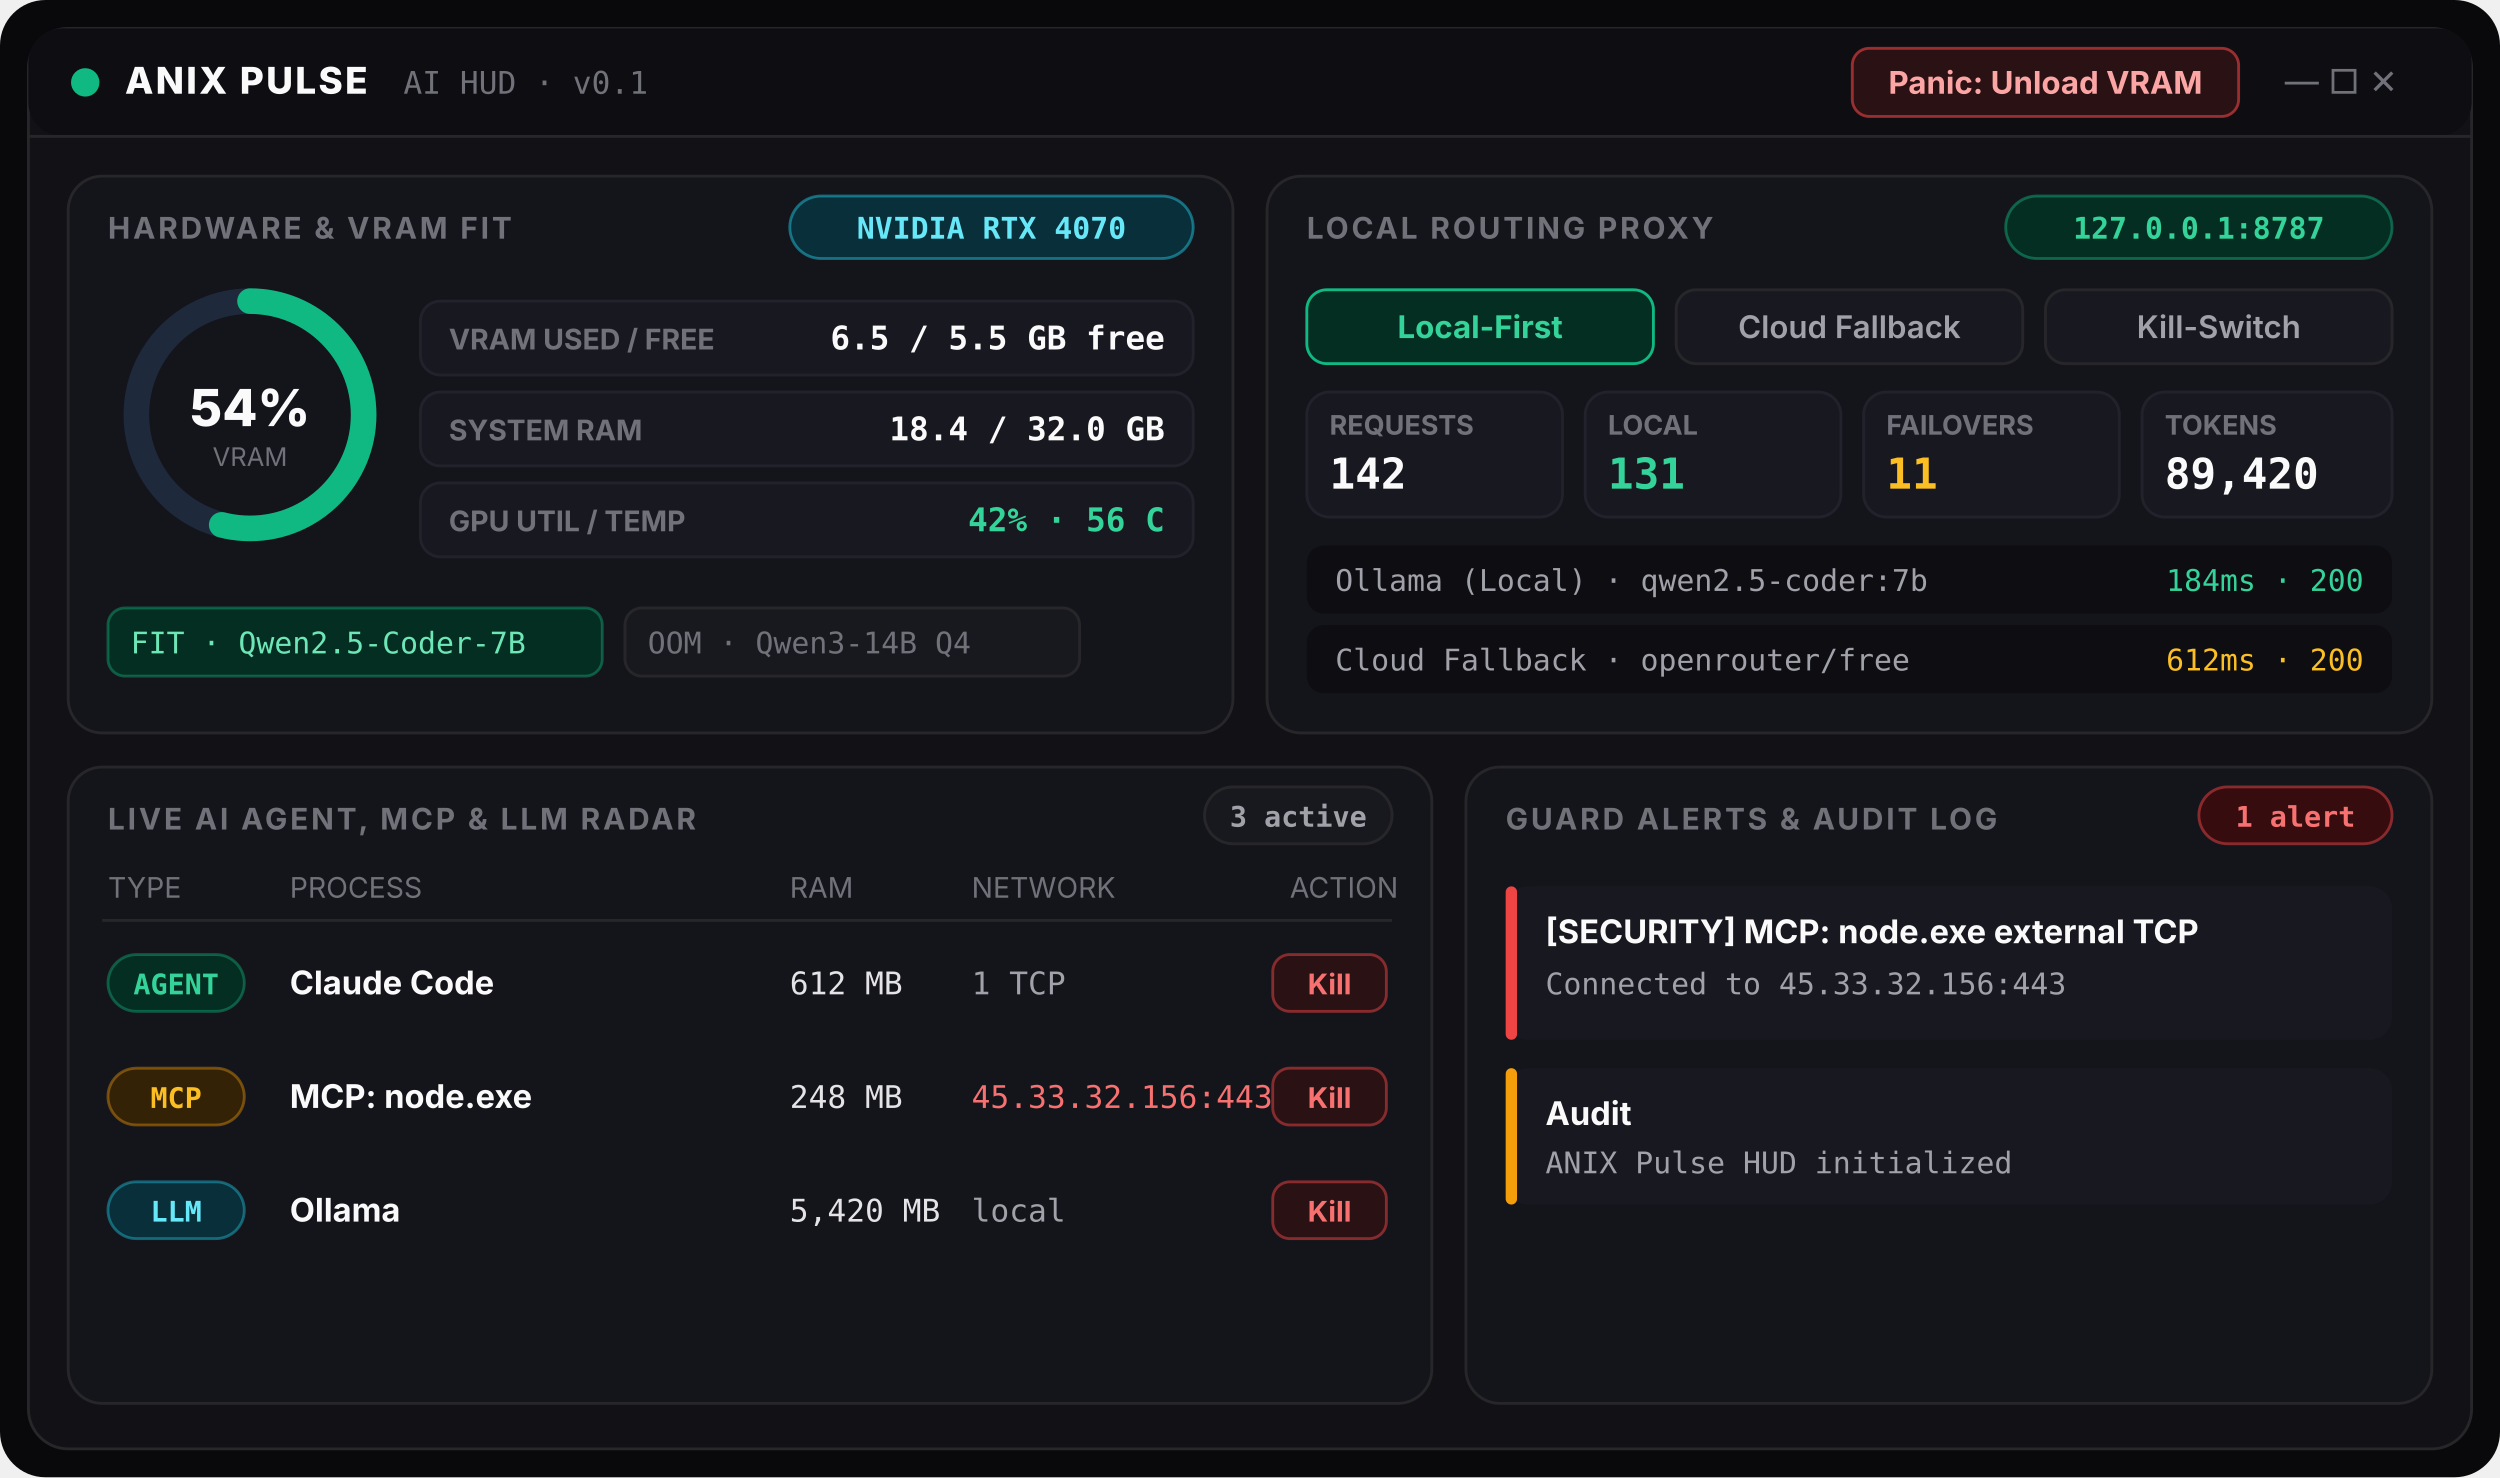
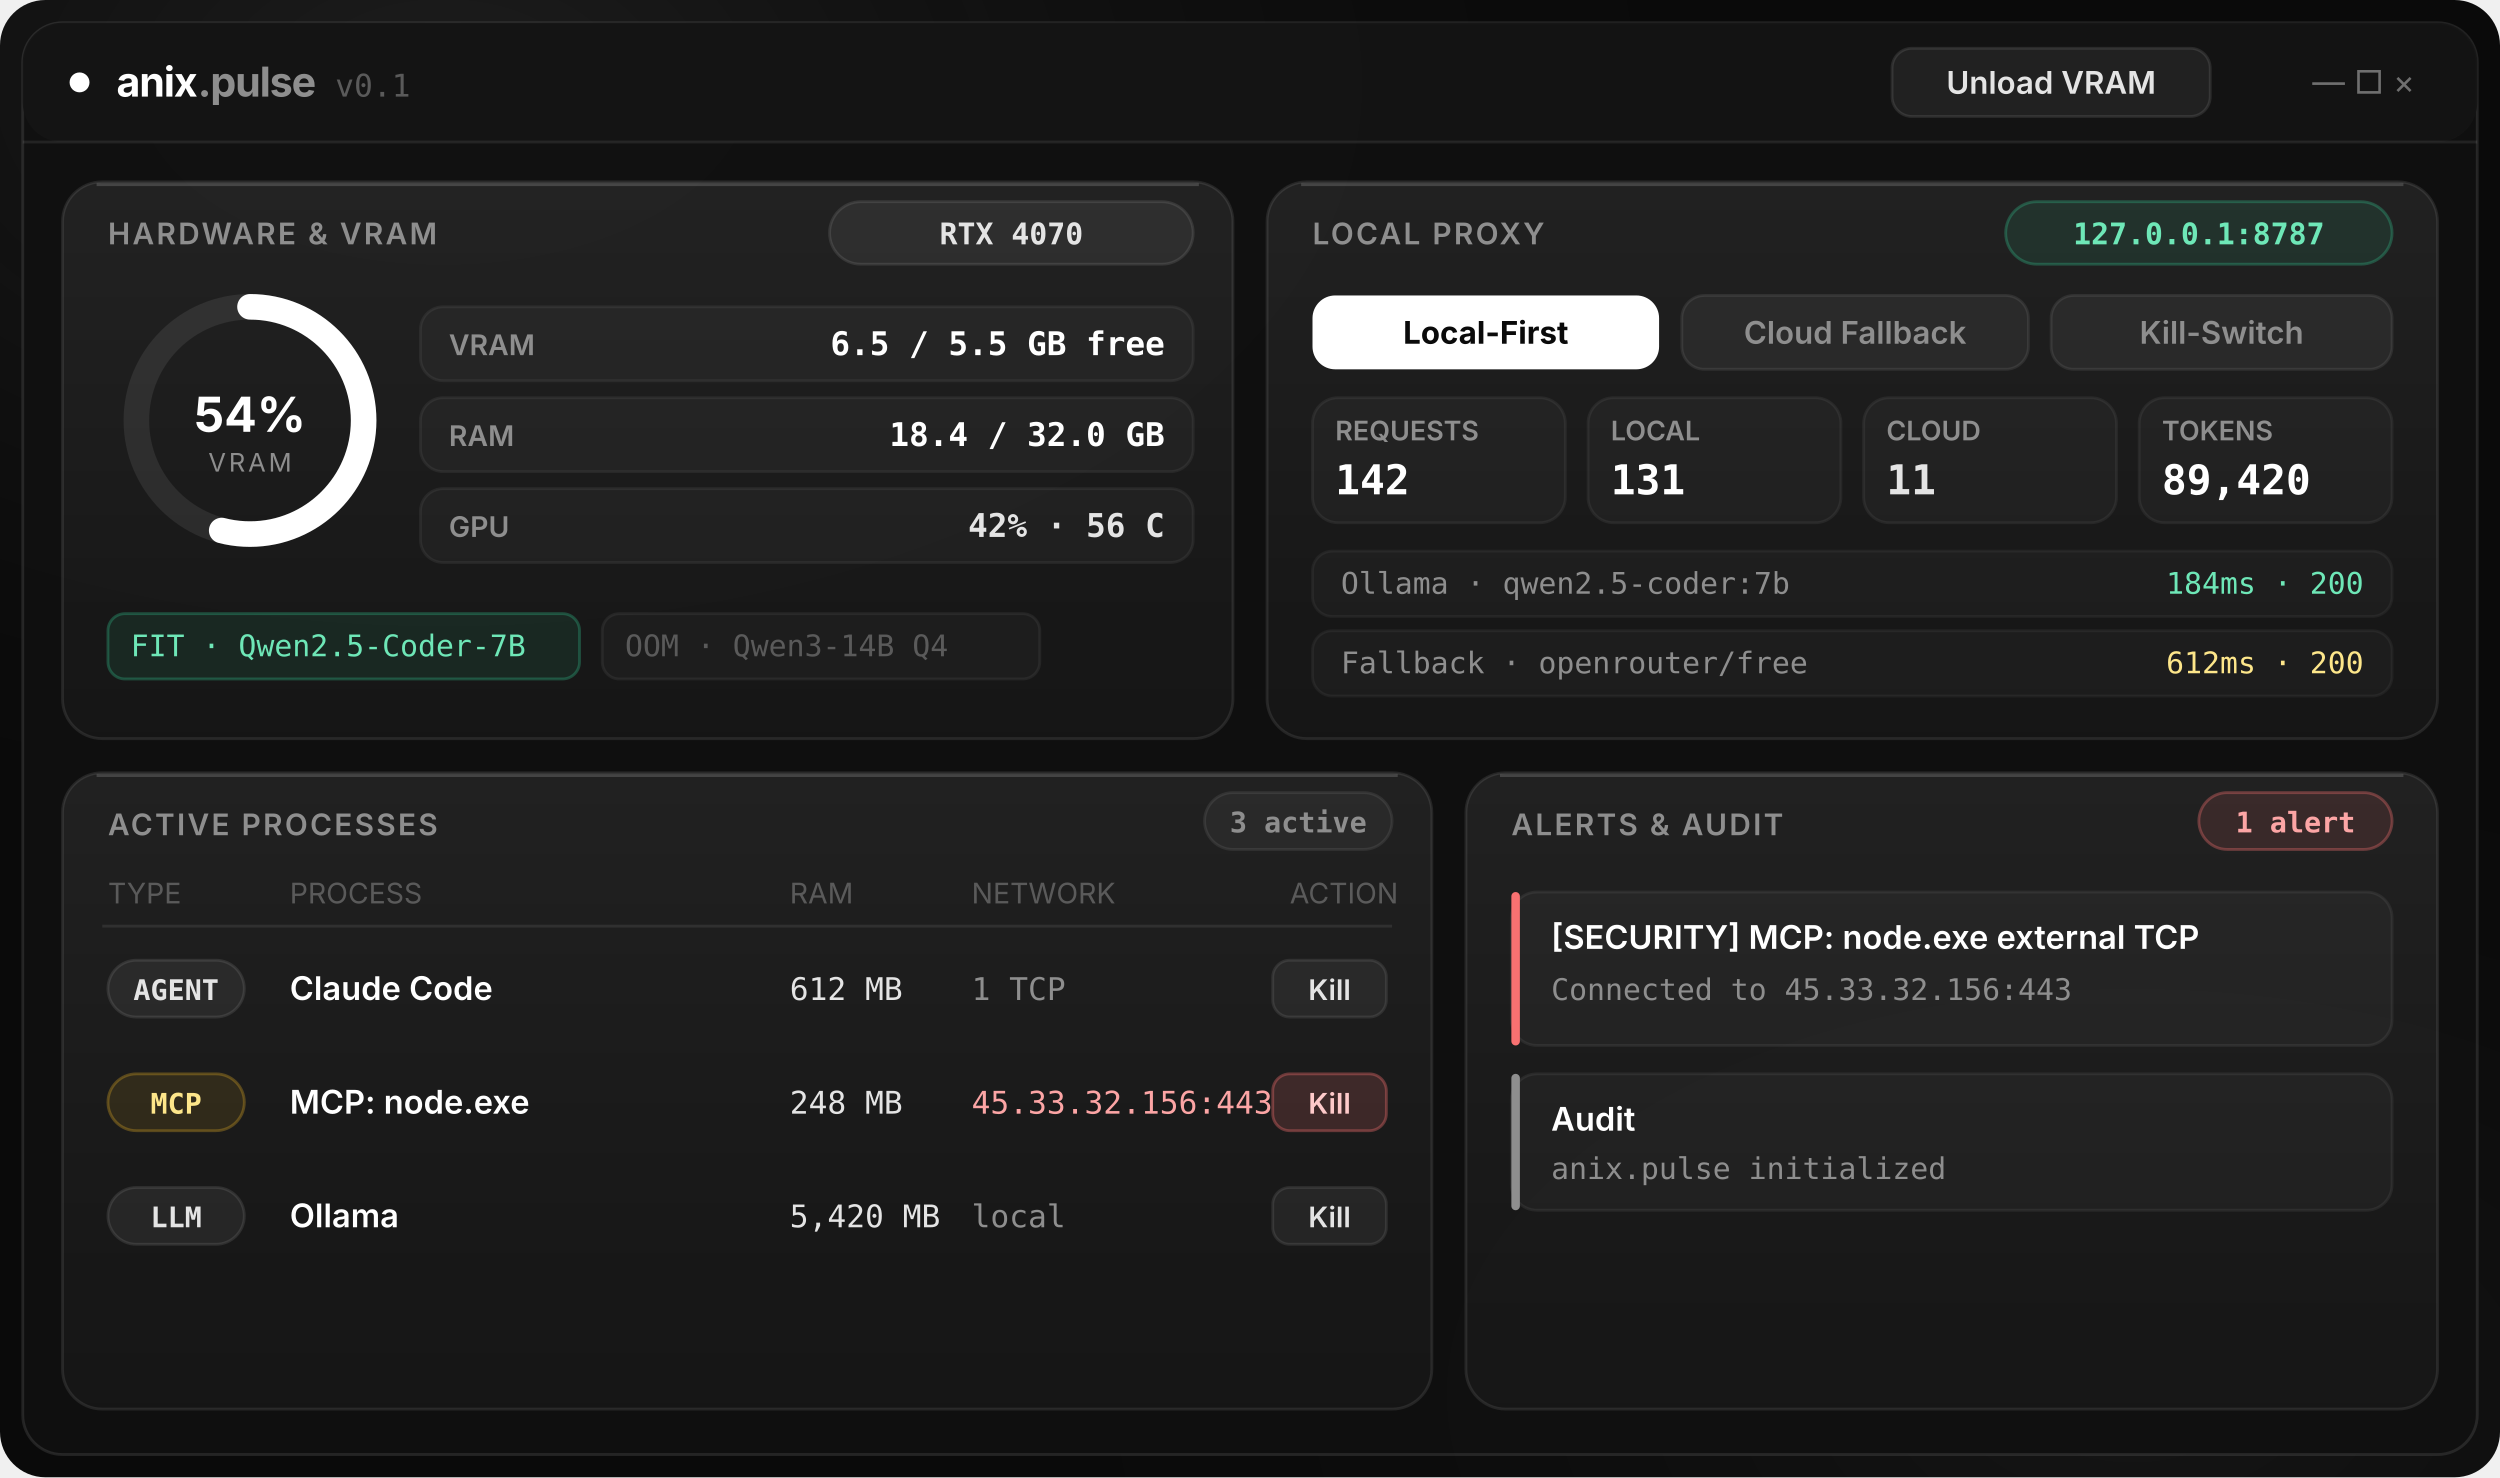
<svg xmlns="http://www.w3.org/2000/svg" width="880" height="520" viewBox="0 0 880 520">
-   <rect width="880" height="520" rx="16" fill="#09090b" />
-   <rect x="10" y="10" width="860" height="500" rx="14" fill="#111116" stroke="#27272a" />
-   <rect x="10" y="10" width="860" height="38" rx="12" fill="#0d0d12" />
-   <line x1="10" y1="48" x2="870" y2="48" stroke="#27272a" />
-   <circle cx="30" cy="29" r="5" fill="#10b981" />
-   <text x="44" y="33" fill="#fafafa" font-size="13" font-weight="800" letter-spacing="0.8" font-family="system-ui, -apple-system, Segoe UI, sans-serif">ANIX PULSE</text>
-   <text x="142" y="33" fill="#71717a" font-size="11" font-family="ui-monospace, SFMono-Regular, Menlo, Consolas, monospace">AI HUD · v0.1</text>
-   <rect x="652" y="17" width="136" height="24" rx="6" fill="#2a1114" stroke="#ef4444" stroke-opacity="0.6" />
-   <text x="720" y="33" text-anchor="middle" fill="#fca5a5" font-size="11" font-weight="700" font-family="system-ui, -apple-system, Segoe UI, sans-serif">Panic: Unload VRAM</text>
-   <text x="844" y="33" text-anchor="end" fill="#71717a" font-size="12" font-family="system-ui, -apple-system, Segoe UI, sans-serif">—  □  ✕</text>
-   <rect x="24" y="62" width="410" height="196" rx="12" fill="#14141b" stroke="#27272a" />
-   <text x="38" y="84" fill="#71717a" font-size="10.5" font-weight="700" letter-spacing="1" font-family="system-ui, -apple-system, Segoe UI, sans-serif">HARDWARE &amp; VRAM FIT</text>
-   <rect x="278" y="69" width="142" height="22" rx="11" fill="#082f3a" stroke="#22d3ee" stroke-opacity="0.45" />
-   <text x="349" y="84" text-anchor="middle" fill="#67e8f9" font-size="10.5" font-weight="700" font-family="ui-monospace, SFMono-Regular, Menlo, Consolas, monospace">NVIDIA RTX 4070</text>
-   <circle cx="88" cy="146" r="40" fill="none" stroke="#1e293b" stroke-width="9" />
-   <circle cx="88" cy="146" r="40" fill="none" stroke="#10b981" stroke-width="9" stroke-linecap="round" stroke-dasharray="251.33" stroke-dashoffset="115.6" transform="rotate(-90 88 146)" />
-   <text x="88" y="150" text-anchor="middle" fill="#fafafa" font-size="18" font-weight="800" font-family="system-ui, -apple-system, Segoe UI, sans-serif">54%</text>
-   <text x="88" y="164" text-anchor="middle" fill="#71717a" font-size="9" font-family="system-ui, -apple-system, Segoe UI, sans-serif">VRAM</text>
-   <rect x="148" y="106" width="272" height="26" rx="7" fill="#181820" stroke="#22222c" />
-   <text x="158" y="123" fill="#71717a" font-size="10" font-weight="700" font-family="system-ui, -apple-system, Segoe UI, sans-serif">VRAM USED / FREE</text>
-   <text x="410" y="123" text-anchor="end" fill="#fafafa" font-size="11.5" font-weight="600" font-family="ui-monospace, SFMono-Regular, Menlo, Consolas, monospace">6.5 / 5.5 GB free</text>
-   <rect x="148" y="138" width="272" height="26" rx="7" fill="#181820" stroke="#22222c" />
-   <text x="158" y="155" fill="#71717a" font-size="10" font-weight="700" font-family="system-ui, -apple-system, Segoe UI, sans-serif">SYSTEM RAM</text>
-   <text x="410" y="155" text-anchor="end" fill="#fafafa" font-size="11.5" font-weight="600" font-family="ui-monospace, SFMono-Regular, Menlo, Consolas, monospace">18.4 / 32.0 GB</text>
-   <rect x="148" y="170" width="272" height="26" rx="7" fill="#181820" stroke="#22222c" />
-   <text x="158" y="187" fill="#71717a" font-size="10" font-weight="700" font-family="system-ui, -apple-system, Segoe UI, sans-serif">GPU UTIL / TEMP</text>
-   <text x="410" y="187" text-anchor="end" fill="#34d399" font-size="11.5" font-weight="600" font-family="ui-monospace, SFMono-Regular, Menlo, Consolas, monospace">42% · 56 C</text>
-   <rect x="38" y="214" width="174" height="24" rx="6" fill="#052e22" stroke="#10b981" stroke-opacity="0.4" />
-   <text x="46" y="230" fill="#6ee7b7" font-size="10.5" font-family="ui-monospace, SFMono-Regular, Menlo, Consolas, monospace">FIT · Qwen2.5-Coder-7B</text>
-   <rect x="220" y="214" width="160" height="24" rx="6" fill="#18181f" stroke="#27272a" />
-   <text x="228" y="230" fill="#71717a" font-size="10.5" font-family="ui-monospace, SFMono-Regular, Menlo, Consolas, monospace">OOM · Qwen3-14B Q4</text>
-   <rect x="446" y="62" width="410" height="196" rx="12" fill="#14141b" stroke="#27272a" />
-   <text x="460" y="84" fill="#71717a" font-size="10.5" font-weight="700" letter-spacing="1" font-family="system-ui, -apple-system, Segoe UI, sans-serif">LOCAL ROUTING PROXY</text>
-   <rect x="706" y="69" width="136" height="22" rx="11" fill="#052e22" stroke="#10b981" stroke-opacity="0.45" />
-   <text x="774" y="84" text-anchor="middle" fill="#34d399" font-size="10.5" font-weight="700" font-family="ui-monospace, SFMono-Regular, Menlo, Consolas, monospace">127.0.0.1:8787</text>
-   <rect x="460" y="102" width="122" height="26" rx="7" fill="#052e22" stroke="#10b981" />
-   <text x="521" y="119" text-anchor="middle" fill="#34d399" font-size="11" font-weight="700" font-family="system-ui, -apple-system, Segoe UI, sans-serif">Local-First</text>
-   <rect x="590" y="102" width="122" height="26" rx="7" fill="#181820" stroke="#27272a" />
-   <text x="651" y="119" text-anchor="middle" fill="#a1a1aa" font-size="11" font-weight="600" font-family="system-ui, -apple-system, Segoe UI, sans-serif">Cloud Fallback</text>
-   <rect x="720" y="102" width="122" height="26" rx="7" fill="#181820" stroke="#27272a" />
-   <text x="781" y="119" text-anchor="middle" fill="#a1a1aa" font-size="11" font-weight="600" font-family="system-ui, -apple-system, Segoe UI, sans-serif">Kill-Switch</text>
-   <rect x="460" y="138" width="90" height="44" rx="8" fill="#181820" stroke="#22222c" />
-   <text x="468" y="153" fill="#71717a" font-size="9.5" font-weight="700" font-family="system-ui, -apple-system, Segoe UI, sans-serif">REQUESTS</text>
-   <text x="468" y="172" fill="#fafafa" font-size="15" font-weight="700" font-family="ui-monospace, SFMono-Regular, Menlo, Consolas, monospace">142</text>
-   <rect x="558" y="138" width="90" height="44" rx="8" fill="#181820" stroke="#22222c" />
-   <text x="566" y="153" fill="#71717a" font-size="9.5" font-weight="700" font-family="system-ui, -apple-system, Segoe UI, sans-serif">LOCAL</text>
-   <text x="566" y="172" fill="#34d399" font-size="15" font-weight="700" font-family="ui-monospace, SFMono-Regular, Menlo, Consolas, monospace">131</text>
-   <rect x="656" y="138" width="90" height="44" rx="8" fill="#181820" stroke="#22222c" />
-   <text x="664" y="153" fill="#71717a" font-size="9.5" font-weight="700" font-family="system-ui, -apple-system, Segoe UI, sans-serif">FAILOVERS</text>
-   <text x="664" y="172" fill="#fbbf24" font-size="15" font-weight="700" font-family="ui-monospace, SFMono-Regular, Menlo, Consolas, monospace">11</text>
-   <rect x="754" y="138" width="88" height="44" rx="8" fill="#181820" stroke="#22222c" />
-   <text x="762" y="153" fill="#71717a" font-size="9.5" font-weight="700" font-family="system-ui, -apple-system, Segoe UI, sans-serif">TOKENS</text>
-   <text x="762" y="172" fill="#fafafa" font-size="15" font-weight="700" font-family="ui-monospace, SFMono-Regular, Menlo, Consolas, monospace">89,420</text>
-   <rect x="460" y="192" width="382" height="24" rx="6" fill="#0d0d12" />
-   <text x="470" y="208" fill="#a1a1aa" font-size="10.5" font-family="ui-monospace, SFMono-Regular, Menlo, Consolas, monospace">Ollama (Local) · qwen2.5-coder:7b</text>
-   <text x="832" y="208" text-anchor="end" fill="#34d399" font-size="10.5" font-family="ui-monospace, SFMono-Regular, Menlo, Consolas, monospace">184ms · 200</text>
-   <rect x="460" y="220" width="382" height="24" rx="6" fill="#0d0d12" />
-   <text x="470" y="236" fill="#a1a1aa" font-size="10.5" font-family="ui-monospace, SFMono-Regular, Menlo, Consolas, monospace">Cloud Fallback · openrouter/free</text>
-   <text x="832" y="236" text-anchor="end" fill="#fbbf24" font-size="10.5" font-family="ui-monospace, SFMono-Regular, Menlo, Consolas, monospace">612ms · 200</text>
-   <rect x="24" y="270" width="480" height="224" rx="12" fill="#14141b" stroke="#27272a" />
-   <text x="38" y="292" fill="#71717a" font-size="10.5" font-weight="700" letter-spacing="1" font-family="system-ui, -apple-system, Segoe UI, sans-serif">LIVE AI AGENT, MCP &amp; LLM RADAR</text>
-   <rect x="424" y="277" width="66" height="20" rx="10" fill="#18181f" stroke="#27272a" />
-   <text x="457" y="291" text-anchor="middle" fill="#a1a1aa" font-size="10" font-weight="700" font-family="ui-monospace, SFMono-Regular, Menlo, Consolas, monospace">3 active</text>
-   <text x="38" y="316" fill="#71717a" font-size="10" font-family="system-ui, -apple-system, Segoe UI, sans-serif">TYPE</text>
-   <text x="102" y="316" fill="#71717a" font-size="10" font-family="system-ui, -apple-system, Segoe UI, sans-serif">PROCESS</text>
-   <text x="278" y="316" fill="#71717a" font-size="10" font-family="system-ui, -apple-system, Segoe UI, sans-serif">RAM</text>
-   <text x="342" y="316" fill="#71717a" font-size="10" font-family="system-ui, -apple-system, Segoe UI, sans-serif">NETWORK</text>
-   <text x="454" y="316" fill="#71717a" font-size="10" font-family="system-ui, -apple-system, Segoe UI, sans-serif">ACTION</text>
-   <line x1="36" y1="324" x2="490" y2="324" stroke="#27272a" />
-   <rect x="38" y="336" width="48" height="20" rx="10" fill="#052e22" stroke="#10b981" stroke-opacity="0.4" />
-   <text x="62" y="350" text-anchor="middle" fill="#34d399" font-size="10" font-weight="700" font-family="ui-monospace, SFMono-Regular, Menlo, Consolas, monospace">AGENT</text>
-   <text x="102" y="350" fill="#fafafa" font-size="11.5" font-weight="700" font-family="system-ui, -apple-system, Segoe UI, sans-serif">Claude Code</text>
-   <text x="278" y="350" fill="#e4e4e7" font-size="11" font-family="ui-monospace, SFMono-Regular, Menlo, Consolas, monospace">612 MB</text>
-   <text x="342" y="350" fill="#a1a1aa" font-size="11" font-family="ui-monospace, SFMono-Regular, Menlo, Consolas, monospace">1 TCP</text>
-   <rect x="448" y="336" width="40" height="20" rx="6" fill="#2a1114" stroke="#ef4444" stroke-opacity="0.5" />
-   <text x="468" y="350" text-anchor="middle" fill="#f87171" font-size="10" font-weight="700" font-family="system-ui, -apple-system, Segoe UI, sans-serif">Kill</text>
-   <rect x="38" y="376" width="48" height="20" rx="10" fill="#332206" stroke="#f59e0b" stroke-opacity="0.4" />
-   <text x="62" y="390" text-anchor="middle" fill="#fbbf24" font-size="10" font-weight="700" font-family="ui-monospace, SFMono-Regular, Menlo, Consolas, monospace">MCP</text>
-   <text x="102" y="390" fill="#fafafa" font-size="11.5" font-weight="700" font-family="system-ui, -apple-system, Segoe UI, sans-serif">MCP: node.exe</text>
-   <text x="278" y="390" fill="#e4e4e7" font-size="11" font-family="ui-monospace, SFMono-Regular, Menlo, Consolas, monospace">248 MB</text>
-   <text x="342" y="390" fill="#f87171" font-size="11" font-family="ui-monospace, SFMono-Regular, Menlo, Consolas, monospace">45.33.32.156:443</text>
-   <rect x="448" y="376" width="40" height="20" rx="6" fill="#2a1114" stroke="#ef4444" stroke-opacity="0.5" />
-   <text x="468" y="390" text-anchor="middle" fill="#f87171" font-size="10" font-weight="700" font-family="system-ui, -apple-system, Segoe UI, sans-serif">Kill</text>
-   <rect x="38" y="416" width="48" height="20" rx="10" fill="#082f3a" stroke="#22d3ee" stroke-opacity="0.4" />
-   <text x="62" y="430" text-anchor="middle" fill="#67e8f9" font-size="10" font-weight="700" font-family="ui-monospace, SFMono-Regular, Menlo, Consolas, monospace">LLM</text>
-   <text x="102" y="430" fill="#fafafa" font-size="11.5" font-weight="700" font-family="system-ui, -apple-system, Segoe UI, sans-serif">Ollama</text>
-   <text x="278" y="430" fill="#e4e4e7" font-size="11" font-family="ui-monospace, SFMono-Regular, Menlo, Consolas, monospace">5,420 MB</text>
-   <text x="342" y="430" fill="#a1a1aa" font-size="11" font-family="ui-monospace, SFMono-Regular, Menlo, Consolas, monospace">local</text>
-   <rect x="448" y="416" width="40" height="20" rx="6" fill="#2a1114" stroke="#ef4444" stroke-opacity="0.5" />
-   <text x="468" y="430" text-anchor="middle" fill="#f87171" font-size="10" font-weight="700" font-family="system-ui, -apple-system, Segoe UI, sans-serif">Kill</text>
-   <rect x="516" y="270" width="340" height="224" rx="12" fill="#14141b" stroke="#27272a" />
-   <text x="530" y="292" fill="#71717a" font-size="10.5" font-weight="700" letter-spacing="1" font-family="system-ui, -apple-system, Segoe UI, sans-serif">GUARD ALERTS &amp; AUDIT LOG</text>
-   <rect x="774" y="277" width="68" height="20" rx="10" fill="#360c0e" stroke="#ef4444" stroke-opacity="0.5" />
-   <text x="808" y="291" text-anchor="middle" fill="#f87171" font-size="10" font-weight="700" font-family="ui-monospace, SFMono-Regular, Menlo, Consolas, monospace">1 alert</text>
-   <rect x="530" y="312" width="312" height="54" rx="8" fill="#181820" />
-   <rect x="530" y="312" width="4" height="54" rx="2" fill="#ef4444" />
-   <text x="544" y="332" fill="#fafafa" font-size="11.5" font-weight="700" font-family="system-ui, -apple-system, Segoe UI, sans-serif">[SECURITY] MCP: node.exe external TCP</text>
-   <text x="544" y="350" fill="#a1a1aa" font-size="10.5" font-family="ui-monospace, SFMono-Regular, Menlo, Consolas, monospace">Connected to 45.33.32.156:443</text>
-   <rect x="530" y="376" width="312" height="48" rx="8" fill="#181820" />
-   <rect x="530" y="376" width="4" height="48" rx="2" fill="#f59e0b" />
-   <text x="544" y="396" fill="#fafafa" font-size="11.5" font-weight="700" font-family="system-ui, -apple-system, Segoe UI, sans-serif">Audit</text>
-   <text x="544" y="413" fill="#a1a1aa" font-size="10.5" font-family="ui-monospace, SFMono-Regular, Menlo, Consolas, monospace">ANIX Pulse HUD initialized</text>
+   <defs>
+     <radialGradient id="glassGlow1" cx="18%" cy="6%" r="55%">
+       <stop offset="0%" stop-color="#ffffff" stop-opacity="0.08" />
+       <stop offset="100%" stop-color="#0a0a0a" stop-opacity="0" />
+     </radialGradient>
+     <radialGradient id="glassGlow2" cx="85%" cy="94%" r="50%">
+       <stop offset="0%" stop-color="#ffffff" stop-opacity="0.045" />
+       <stop offset="100%" stop-color="#0a0a0a" stop-opacity="0" />
+     </radialGradient>
+     <linearGradient id="glassCard" x1="0%" y1="0%" x2="0%" y2="100%">
+       <stop offset="0%" stop-color="#ffffff" stop-opacity="0.075" />
+       <stop offset="100%" stop-color="#ffffff" stop-opacity="0.025" />
+     </linearGradient>
+   </defs>
+   <rect width="880" height="520" rx="16" fill="#0a0a0a" />
+   <rect width="880" height="520" rx="16" fill="url(#glassGlow1)" />
+   <rect width="880" height="520" rx="16" fill="url(#glassGlow2)" />
+   <rect x="8" y="8" width="864" height="504" rx="14" fill="#101010" fill-opacity="0.88" stroke="#ffffff" stroke-opacity="0.1" />
+   <rect x="8" y="8" width="864" height="42" rx="14" fill="#141414" fill-opacity="0.9" />
+   <line x1="8" y1="50" x2="872" y2="50" stroke="#ffffff" stroke-opacity="0.08" />
+   <circle cx="28" cy="29" r="3.5" fill="#ffffff" />
+   <text x="41" y="34" fill="#ffffff" font-size="14.5" font-weight="700" letter-spacing="-0.4" font-family="Inter, -apple-system, Segoe UI, sans-serif">anix<tspan fill="#8e8e8e">.pulse</tspan>
+   </text>
+   <text x="118" y="34" fill="#5a5a5a" font-size="11" font-family="ui-monospace, Consolas, monospace">v0.1</text>
+   <rect x="666" y="17" width="112" height="24" rx="7" fill="#ffffff" fill-opacity="0.06" stroke="#ffffff" stroke-opacity="0.1" />
+   <text x="722" y="33" text-anchor="middle" fill="#e4e4e4" font-size="11" font-weight="600" font-family="Inter, -apple-system, Segoe UI, sans-serif">Unload VRAM</text>
+   <text x="850" y="33" text-anchor="end" fill="#6f6f6f" font-size="11.5" font-family="Inter, -apple-system, Segoe UI, sans-serif">—  □  ×</text>
+   <rect x="22" y="64" width="412" height="196" rx="14" fill="url(#glassCard)" stroke="#ffffff" stroke-opacity="0.09" />
+   <line x1="34" y1="65" x2="422" y2="65" stroke="#ffffff" stroke-opacity="0.16" />
+   <text x="38" y="86" fill="#8e8e8e" font-size="10.5" font-weight="600" letter-spacing="0.8" font-family="Inter, -apple-system, Segoe UI, sans-serif">HARDWARE &amp; VRAM</text>
+   <rect x="292" y="71" width="128" height="22" rx="11" fill="#ffffff" fill-opacity="0.06" stroke="#ffffff" stroke-opacity="0.1" />
+   <text x="356" y="86" text-anchor="middle" fill="#e4e4e4" font-size="10.5" font-weight="600" font-family="ui-monospace, Consolas, monospace">RTX 4070</text>
+   <circle cx="88" cy="148" r="40" fill="none" stroke="#ffffff" stroke-opacity="0.08" stroke-width="9" />
+   <circle cx="88" cy="148" r="40" fill="none" stroke="#ffffff" stroke-width="9" stroke-linecap="round" stroke-dasharray="251.33" stroke-dashoffset="115.6" transform="rotate(-90 88 148)" />
+   <text x="88" y="152" text-anchor="middle" fill="#ffffff" font-size="17" font-weight="700" font-family="Inter, -apple-system, Segoe UI, sans-serif">54%</text>
+   <text x="88" y="166" text-anchor="middle" fill="#8e8e8e" font-size="9" letter-spacing="1" font-family="Inter, -apple-system, Segoe UI, sans-serif">VRAM</text>
+   <rect x="148" y="108" width="272" height="26" rx="8" fill="#ffffff" fill-opacity="0.035" stroke="#ffffff" stroke-opacity="0.06" />
+   <text x="158" y="125" fill="#8e8e8e" font-size="10" font-weight="600" font-family="Inter, -apple-system, Segoe UI, sans-serif">VRAM</text>
+   <text x="410" y="125" text-anchor="end" fill="#ffffff" font-size="11.5" font-weight="600" font-family="ui-monospace, Consolas, monospace">6.5 / 5.5 GB free</text>
+   <rect x="148" y="140" width="272" height="26" rx="8" fill="#ffffff" fill-opacity="0.035" stroke="#ffffff" stroke-opacity="0.06" />
+   <text x="158" y="157" fill="#8e8e8e" font-size="10" font-weight="600" font-family="Inter, -apple-system, Segoe UI, sans-serif">RAM</text>
+   <text x="410" y="157" text-anchor="end" fill="#ffffff" font-size="11.5" font-weight="600" font-family="ui-monospace, Consolas, monospace">18.4 / 32.0 GB</text>
+   <rect x="148" y="172" width="272" height="26" rx="8" fill="#ffffff" fill-opacity="0.035" stroke="#ffffff" stroke-opacity="0.06" />
+   <text x="158" y="189" fill="#8e8e8e" font-size="10" font-weight="600" font-family="Inter, -apple-system, Segoe UI, sans-serif">GPU</text>
+   <text x="410" y="189" text-anchor="end" fill="#e4e4e4" font-size="11.5" font-weight="600" font-family="ui-monospace, Consolas, monospace">42% · 56 C</text>
+   <rect x="38" y="216" width="166" height="23" rx="6" fill="#34d399" fill-opacity="0.09" stroke="#34d399" stroke-opacity="0.28" />
+   <text x="46" y="231" fill="#6ee7b7" font-size="10.5" font-family="ui-monospace, Consolas, monospace">FIT · Qwen2.5-Coder-7B</text>
+   <rect x="212" y="216" width="154" height="23" rx="6" fill="#ffffff" fill-opacity="0.03" stroke="#ffffff" stroke-opacity="0.06" />
+   <text x="220" y="231" fill="#5a5a5a" font-size="10.5" font-family="ui-monospace, Consolas, monospace">OOM · Qwen3-14B Q4</text>
+   <rect x="446" y="64" width="412" height="196" rx="14" fill="url(#glassCard)" stroke="#ffffff" stroke-opacity="0.09" />
+   <line x1="458" y1="65" x2="846" y2="65" stroke="#ffffff" stroke-opacity="0.16" />
+   <text x="462" y="86" fill="#8e8e8e" font-size="10.5" font-weight="600" letter-spacing="0.8" font-family="Inter, -apple-system, Segoe UI, sans-serif">LOCAL PROXY</text>
+   <rect x="706" y="71" width="136" height="22" rx="11" fill="#34d399" fill-opacity="0.1" stroke="#34d399" stroke-opacity="0.28" />
+   <text x="774" y="86" text-anchor="middle" fill="#6ee7b7" font-size="10.5" font-weight="600" font-family="ui-monospace, Consolas, monospace">127.0.0.1:8787</text>
+   <rect x="462" y="104" width="122" height="26" rx="8" fill="#ffffff" />
+   <text x="523" y="121" text-anchor="middle" fill="#0a0a0a" font-size="11" font-weight="700" font-family="Inter, -apple-system, Segoe UI, sans-serif">Local-First</text>
+   <rect x="592" y="104" width="122" height="26" rx="8" fill="#ffffff" fill-opacity="0.055" stroke="#ffffff" stroke-opacity="0.08" />
+   <text x="653" y="121" text-anchor="middle" fill="#8e8e8e" font-size="11" font-weight="600" font-family="Inter, -apple-system, Segoe UI, sans-serif">Cloud Fallback</text>
+   <rect x="722" y="104" width="120" height="26" rx="8" fill="#ffffff" fill-opacity="0.055" stroke="#ffffff" stroke-opacity="0.08" />
+   <text x="782" y="121" text-anchor="middle" fill="#8e8e8e" font-size="11" font-weight="600" font-family="Inter, -apple-system, Segoe UI, sans-serif">Kill-Switch</text>
+   <rect x="462" y="140" width="89" height="44" rx="9" fill="#ffffff" fill-opacity="0.035" stroke="#ffffff" stroke-opacity="0.06" />
+   <text x="470" y="155" fill="#8e8e8e" font-size="9.5" font-weight="600" font-family="Inter, -apple-system, Segoe UI, sans-serif">REQUESTS</text>
+   <text x="470" y="174" fill="#ffffff" font-size="14.5" font-weight="700" font-family="ui-monospace, Consolas, monospace">142</text>
+   <rect x="559" y="140" width="89" height="44" rx="9" fill="#ffffff" fill-opacity="0.035" stroke="#ffffff" stroke-opacity="0.06" />
+   <text x="567" y="155" fill="#8e8e8e" font-size="9.5" font-weight="600" font-family="Inter, -apple-system, Segoe UI, sans-serif">LOCAL</text>
+   <text x="567" y="174" fill="#ffffff" font-size="14.5" font-weight="700" font-family="ui-monospace, Consolas, monospace">131</text>
+   <rect x="656" y="140" width="89" height="44" rx="9" fill="#ffffff" fill-opacity="0.035" stroke="#ffffff" stroke-opacity="0.06" />
+   <text x="664" y="155" fill="#8e8e8e" font-size="9.5" font-weight="600" font-family="Inter, -apple-system, Segoe UI, sans-serif">CLOUD</text>
+   <text x="664" y="174" fill="#e4e4e4" font-size="14.5" font-weight="700" font-family="ui-monospace, Consolas, monospace">11</text>
+   <rect x="753" y="140" width="89" height="44" rx="9" fill="#ffffff" fill-opacity="0.035" stroke="#ffffff" stroke-opacity="0.06" />
+   <text x="761" y="155" fill="#8e8e8e" font-size="9.5" font-weight="600" font-family="Inter, -apple-system, Segoe UI, sans-serif">TOKENS</text>
+   <text x="761" y="174" fill="#ffffff" font-size="14.5" font-weight="700" font-family="ui-monospace, Consolas, monospace">89,420</text>
+   <rect x="462" y="194" width="380" height="23" rx="7" fill="#ffffff" fill-opacity="0.028" stroke="#ffffff" stroke-opacity="0.05" />
+   <text x="472" y="209" fill="#8e8e8e" font-size="10.5" font-family="ui-monospace, Consolas, monospace">Ollama · qwen2.5-coder:7b</text>
+   <text x="832" y="209" text-anchor="end" fill="#6ee7b7" font-size="10.5" font-family="ui-monospace, Consolas, monospace">184ms · 200</text>
+   <rect x="462" y="222" width="380" height="23" rx="7" fill="#ffffff" fill-opacity="0.028" stroke="#ffffff" stroke-opacity="0.05" />
+   <text x="472" y="237" fill="#8e8e8e" font-size="10.5" font-family="ui-monospace, Consolas, monospace">Fallback · openrouter/free</text>
+   <text x="832" y="237" text-anchor="end" fill="#fde68a" font-size="10.5" font-family="ui-monospace, Consolas, monospace">612ms · 200</text>
+   <rect x="22" y="272" width="482" height="224" rx="14" fill="url(#glassCard)" stroke="#ffffff" stroke-opacity="0.09" />
+   <line x1="34" y1="273" x2="492" y2="273" stroke="#ffffff" stroke-opacity="0.16" />
+   <text x="38" y="294" fill="#8e8e8e" font-size="10.5" font-weight="600" letter-spacing="0.8" font-family="Inter, -apple-system, Segoe UI, sans-serif">ACTIVE PROCESSES</text>
+   <rect x="424" y="279" width="66" height="20" rx="10" fill="#ffffff" fill-opacity="0.04" stroke="#ffffff" stroke-opacity="0.08" />
+   <text x="457" y="293" text-anchor="middle" fill="#8e8e8e" font-size="10" font-weight="600" font-family="ui-monospace, Consolas, monospace">3 active</text>
+   <text x="38" y="318" fill="#5a5a5a" font-size="10" font-family="Inter, -apple-system, Segoe UI, sans-serif">TYPE</text>
+   <text x="102" y="318" fill="#5a5a5a" font-size="10" font-family="Inter, -apple-system, Segoe UI, sans-serif">PROCESS</text>
+   <text x="278" y="318" fill="#5a5a5a" font-size="10" font-family="Inter, -apple-system, Segoe UI, sans-serif">RAM</text>
+   <text x="342" y="318" fill="#5a5a5a" font-size="10" font-family="Inter, -apple-system, Segoe UI, sans-serif">NETWORK</text>
+   <text x="454" y="318" fill="#5a5a5a" font-size="10" font-family="Inter, -apple-system, Segoe UI, sans-serif">ACTION</text>
+   <line x1="36" y1="326" x2="490" y2="326" stroke="#ffffff" stroke-opacity="0.08" />
+   <rect x="38" y="338" width="48" height="20" rx="10" fill="#ffffff" fill-opacity="0.06" stroke="#ffffff" stroke-opacity="0.1" />
+   <text x="62" y="352" text-anchor="middle" fill="#e4e4e4" font-size="10" font-weight="600" font-family="ui-monospace, Consolas, monospace">AGENT</text>
+   <text x="102" y="352" fill="#ffffff" font-size="11.5" font-weight="600" font-family="Inter, -apple-system, Segoe UI, sans-serif">Claude Code</text>
+   <text x="278" y="352" fill="#e4e4e4" font-size="11" font-family="ui-monospace, Consolas, monospace">612 MB</text>
+   <text x="342" y="352" fill="#8e8e8e" font-size="11" font-family="ui-monospace, Consolas, monospace">1 TCP</text>
+   <rect x="448" y="338" width="40" height="20" rx="6" fill="#ffffff" fill-opacity="0.055" stroke="#ffffff" stroke-opacity="0.09" />
+   <text x="468" y="352" text-anchor="middle" fill="#e4e4e4" font-size="10" font-weight="600" font-family="Inter, -apple-system, Segoe UI, sans-serif">Kill</text>
+   <rect x="38" y="378" width="48" height="20" rx="10" fill="#fbbf24" fill-opacity="0.1" stroke="#fbbf24" stroke-opacity="0.28" />
+   <text x="62" y="392" text-anchor="middle" fill="#fde68a" font-size="10" font-weight="600" font-family="ui-monospace, Consolas, monospace">MCP</text>
+   <text x="102" y="392" fill="#ffffff" font-size="11.5" font-weight="600" font-family="Inter, -apple-system, Segoe UI, sans-serif">MCP: node.exe</text>
+   <text x="278" y="392" fill="#e4e4e4" font-size="11" font-family="ui-monospace, Consolas, monospace">248 MB</text>
+   <text x="342" y="392" fill="#fca5a5" font-size="11" font-family="ui-monospace, Consolas, monospace">45.33.32.156:443</text>
+   <rect x="448" y="378" width="40" height="20" rx="6" fill="#f87171" fill-opacity="0.16" stroke="#f87171" stroke-opacity="0.35" />
+   <text x="468" y="392" text-anchor="middle" fill="#fecaca" font-size="10" font-weight="600" font-family="Inter, -apple-system, Segoe UI, sans-serif">Kill</text>
+   <rect x="38" y="418" width="48" height="20" rx="10" fill="#ffffff" fill-opacity="0.06" stroke="#ffffff" stroke-opacity="0.1" />
+   <text x="62" y="432" text-anchor="middle" fill="#e4e4e4" font-size="10" font-weight="600" font-family="ui-monospace, Consolas, monospace">LLM</text>
+   <text x="102" y="432" fill="#ffffff" font-size="11.5" font-weight="600" font-family="Inter, -apple-system, Segoe UI, sans-serif">Ollama</text>
+   <text x="278" y="432" fill="#e4e4e4" font-size="11" font-family="ui-monospace, Consolas, monospace">5,420 MB</text>
+   <text x="342" y="432" fill="#8e8e8e" font-size="11" font-family="ui-monospace, Consolas, monospace">local</text>
+   <rect x="448" y="418" width="40" height="20" rx="6" fill="#ffffff" fill-opacity="0.055" stroke="#ffffff" stroke-opacity="0.09" />
+   <text x="468" y="432" text-anchor="middle" fill="#e4e4e4" font-size="10" font-weight="600" font-family="Inter, -apple-system, Segoe UI, sans-serif">Kill</text>
+   <rect x="516" y="272" width="342" height="224" rx="14" fill="url(#glassCard)" stroke="#ffffff" stroke-opacity="0.09" />
+   <line x1="528" y1="273" x2="846" y2="273" stroke="#ffffff" stroke-opacity="0.16" />
+   <text x="532" y="294" fill="#8e8e8e" font-size="10.5" font-weight="600" letter-spacing="0.8" font-family="Inter, -apple-system, Segoe UI, sans-serif">ALERTS &amp; AUDIT</text>
+   <rect x="774" y="279" width="68" height="20" rx="10" fill="#f87171" fill-opacity="0.12" stroke="#f87171" stroke-opacity="0.34" />
+   <text x="808" y="293" text-anchor="middle" fill="#fca5a5" font-size="10" font-weight="600" font-family="ui-monospace, Consolas, monospace">1 alert</text>
+   <rect x="532" y="314" width="310" height="54" rx="9" fill="#ffffff" fill-opacity="0.035" stroke="#ffffff" stroke-opacity="0.065" />
+   <rect x="532" y="314" width="3" height="54" rx="1.5" fill="#f87171" />
+   <text x="546" y="334" fill="#ffffff" font-size="11.5" font-weight="600" font-family="Inter, -apple-system, Segoe UI, sans-serif">[SECURITY] MCP: node.exe external TCP</text>
+   <text x="546" y="352" fill="#8e8e8e" font-size="10.5" font-family="ui-monospace, Consolas, monospace">Connected to 45.33.32.156:443</text>
+   <rect x="532" y="378" width="310" height="48" rx="9" fill="#ffffff" fill-opacity="0.035" stroke="#ffffff" stroke-opacity="0.065" />
+   <rect x="532" y="378" width="3" height="48" rx="1.5" fill="#8e8e8e" />
+   <text x="546" y="398" fill="#ffffff" font-size="11.5" font-weight="600" font-family="Inter, -apple-system, Segoe UI, sans-serif">Audit</text>
+   <text x="546" y="415" fill="#8e8e8e" font-size="10.5" font-family="ui-monospace, Consolas, monospace">anix.pulse initialized</text>
</svg>
